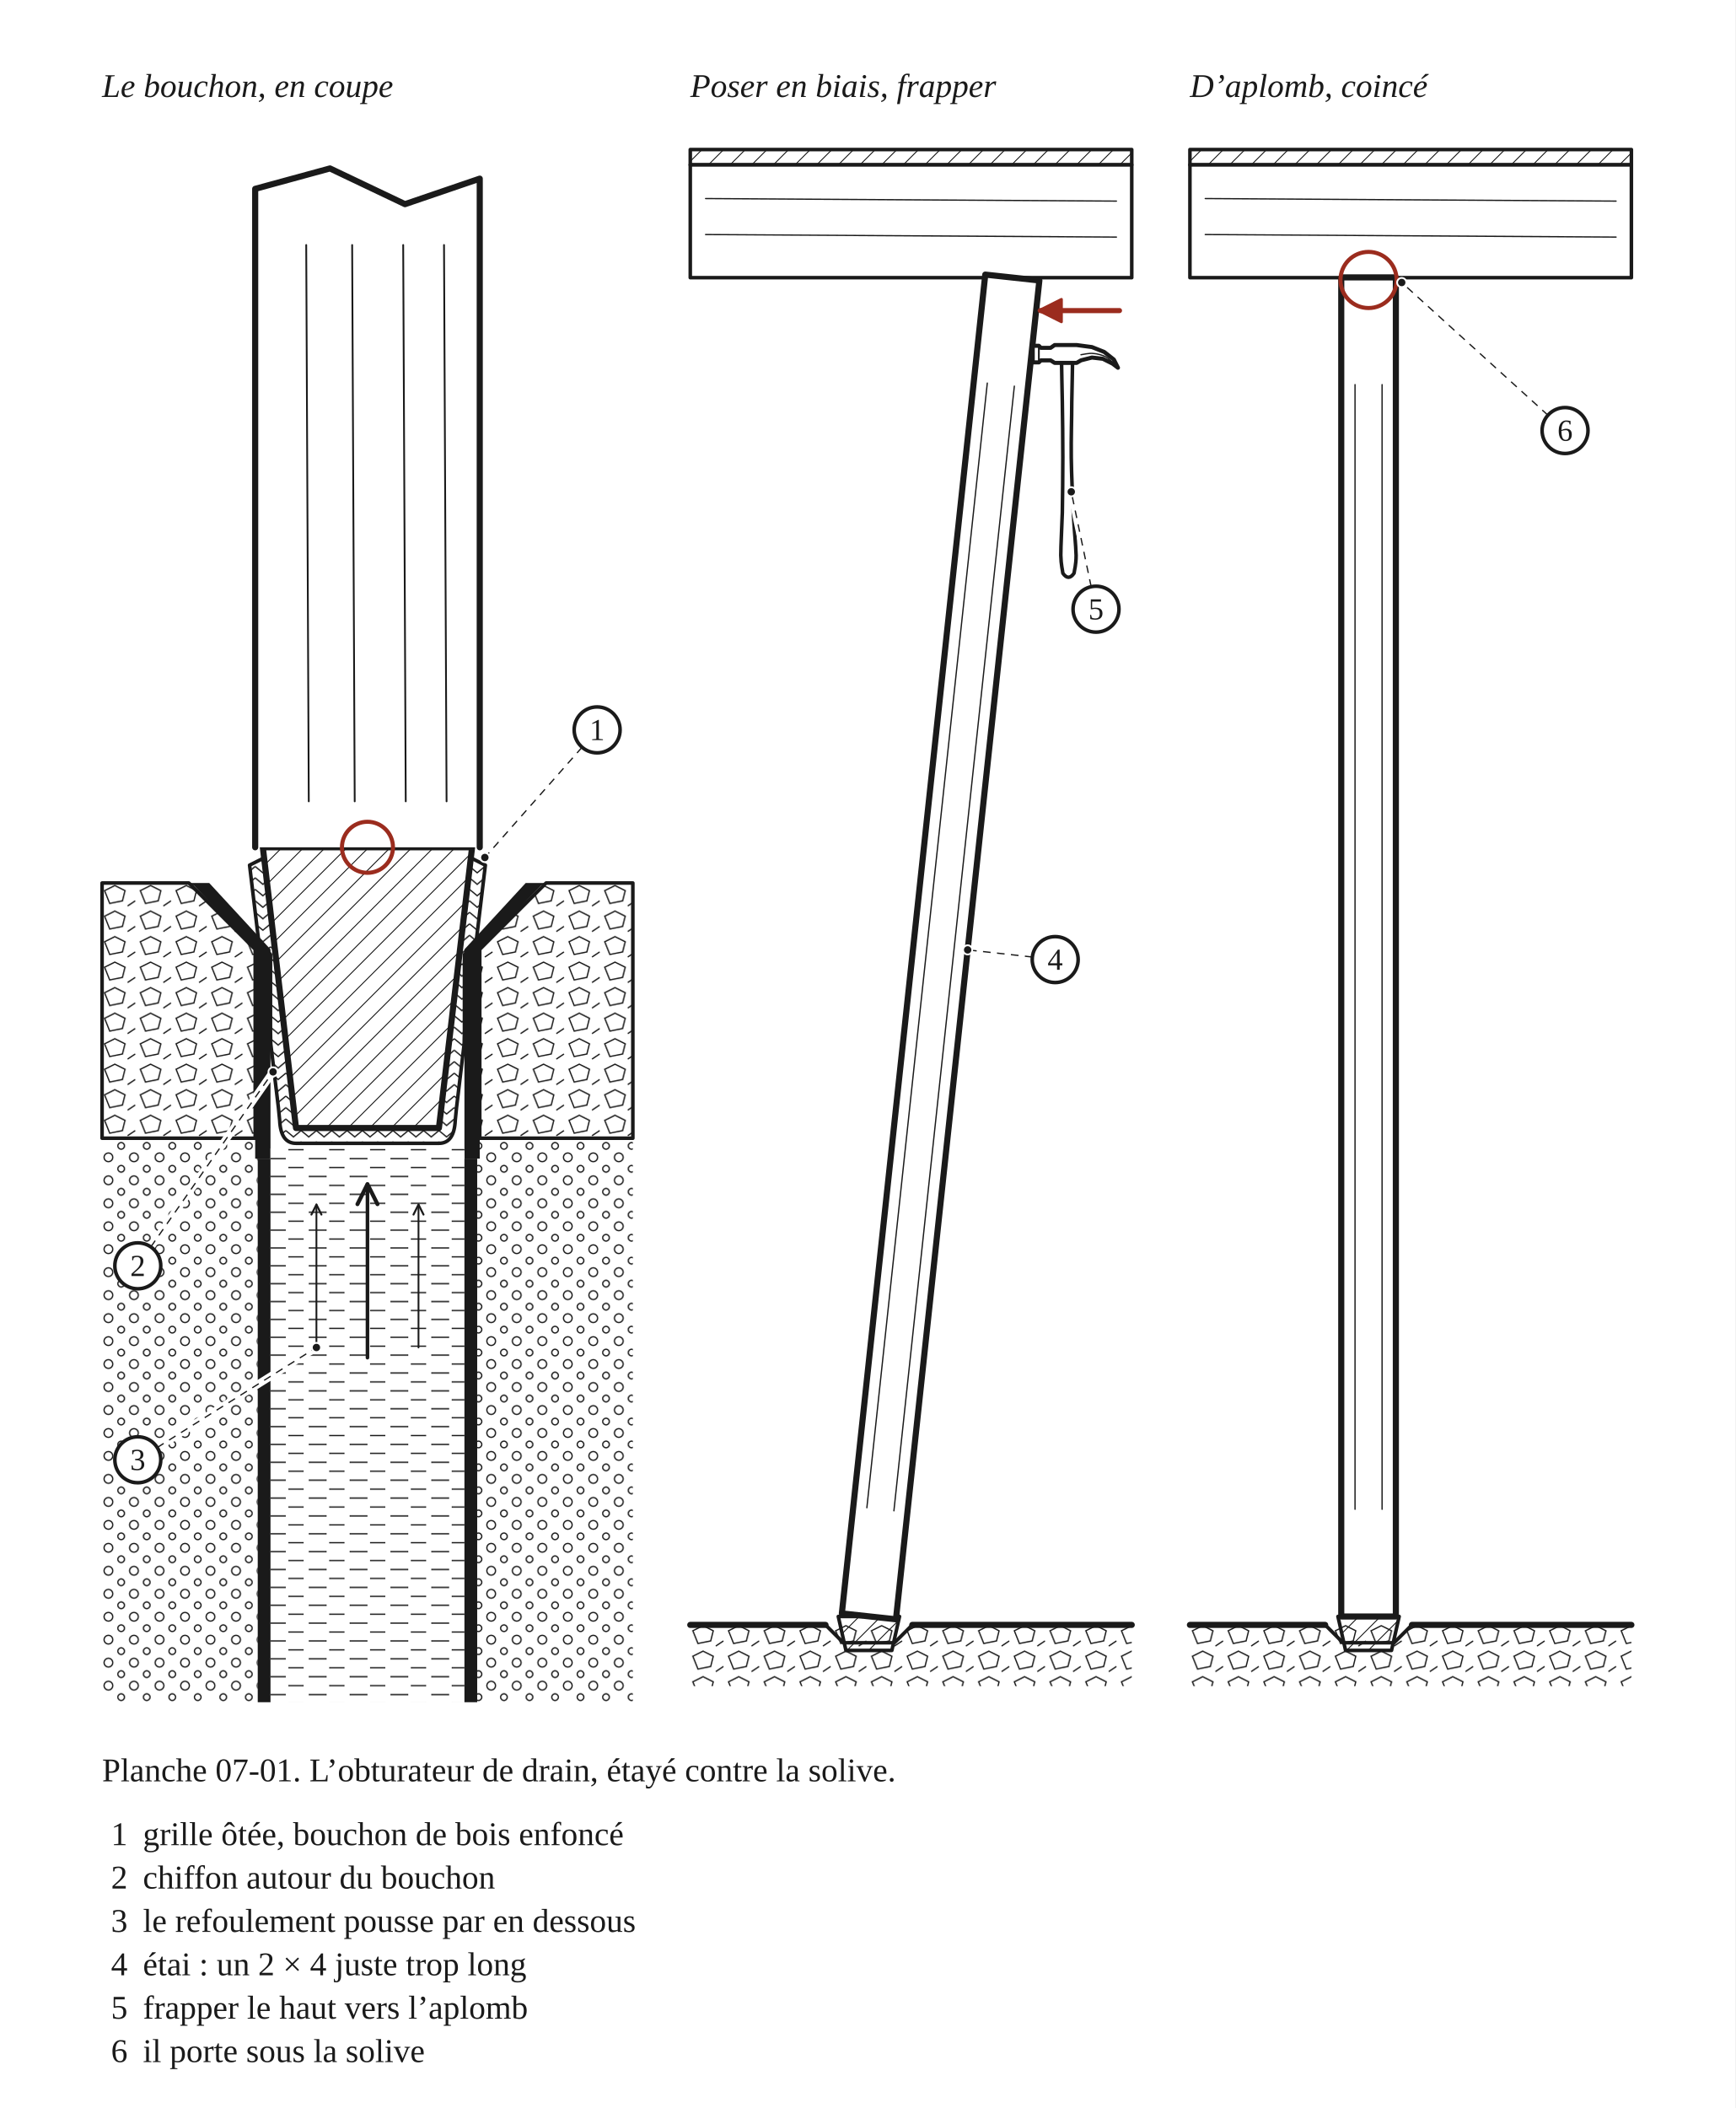
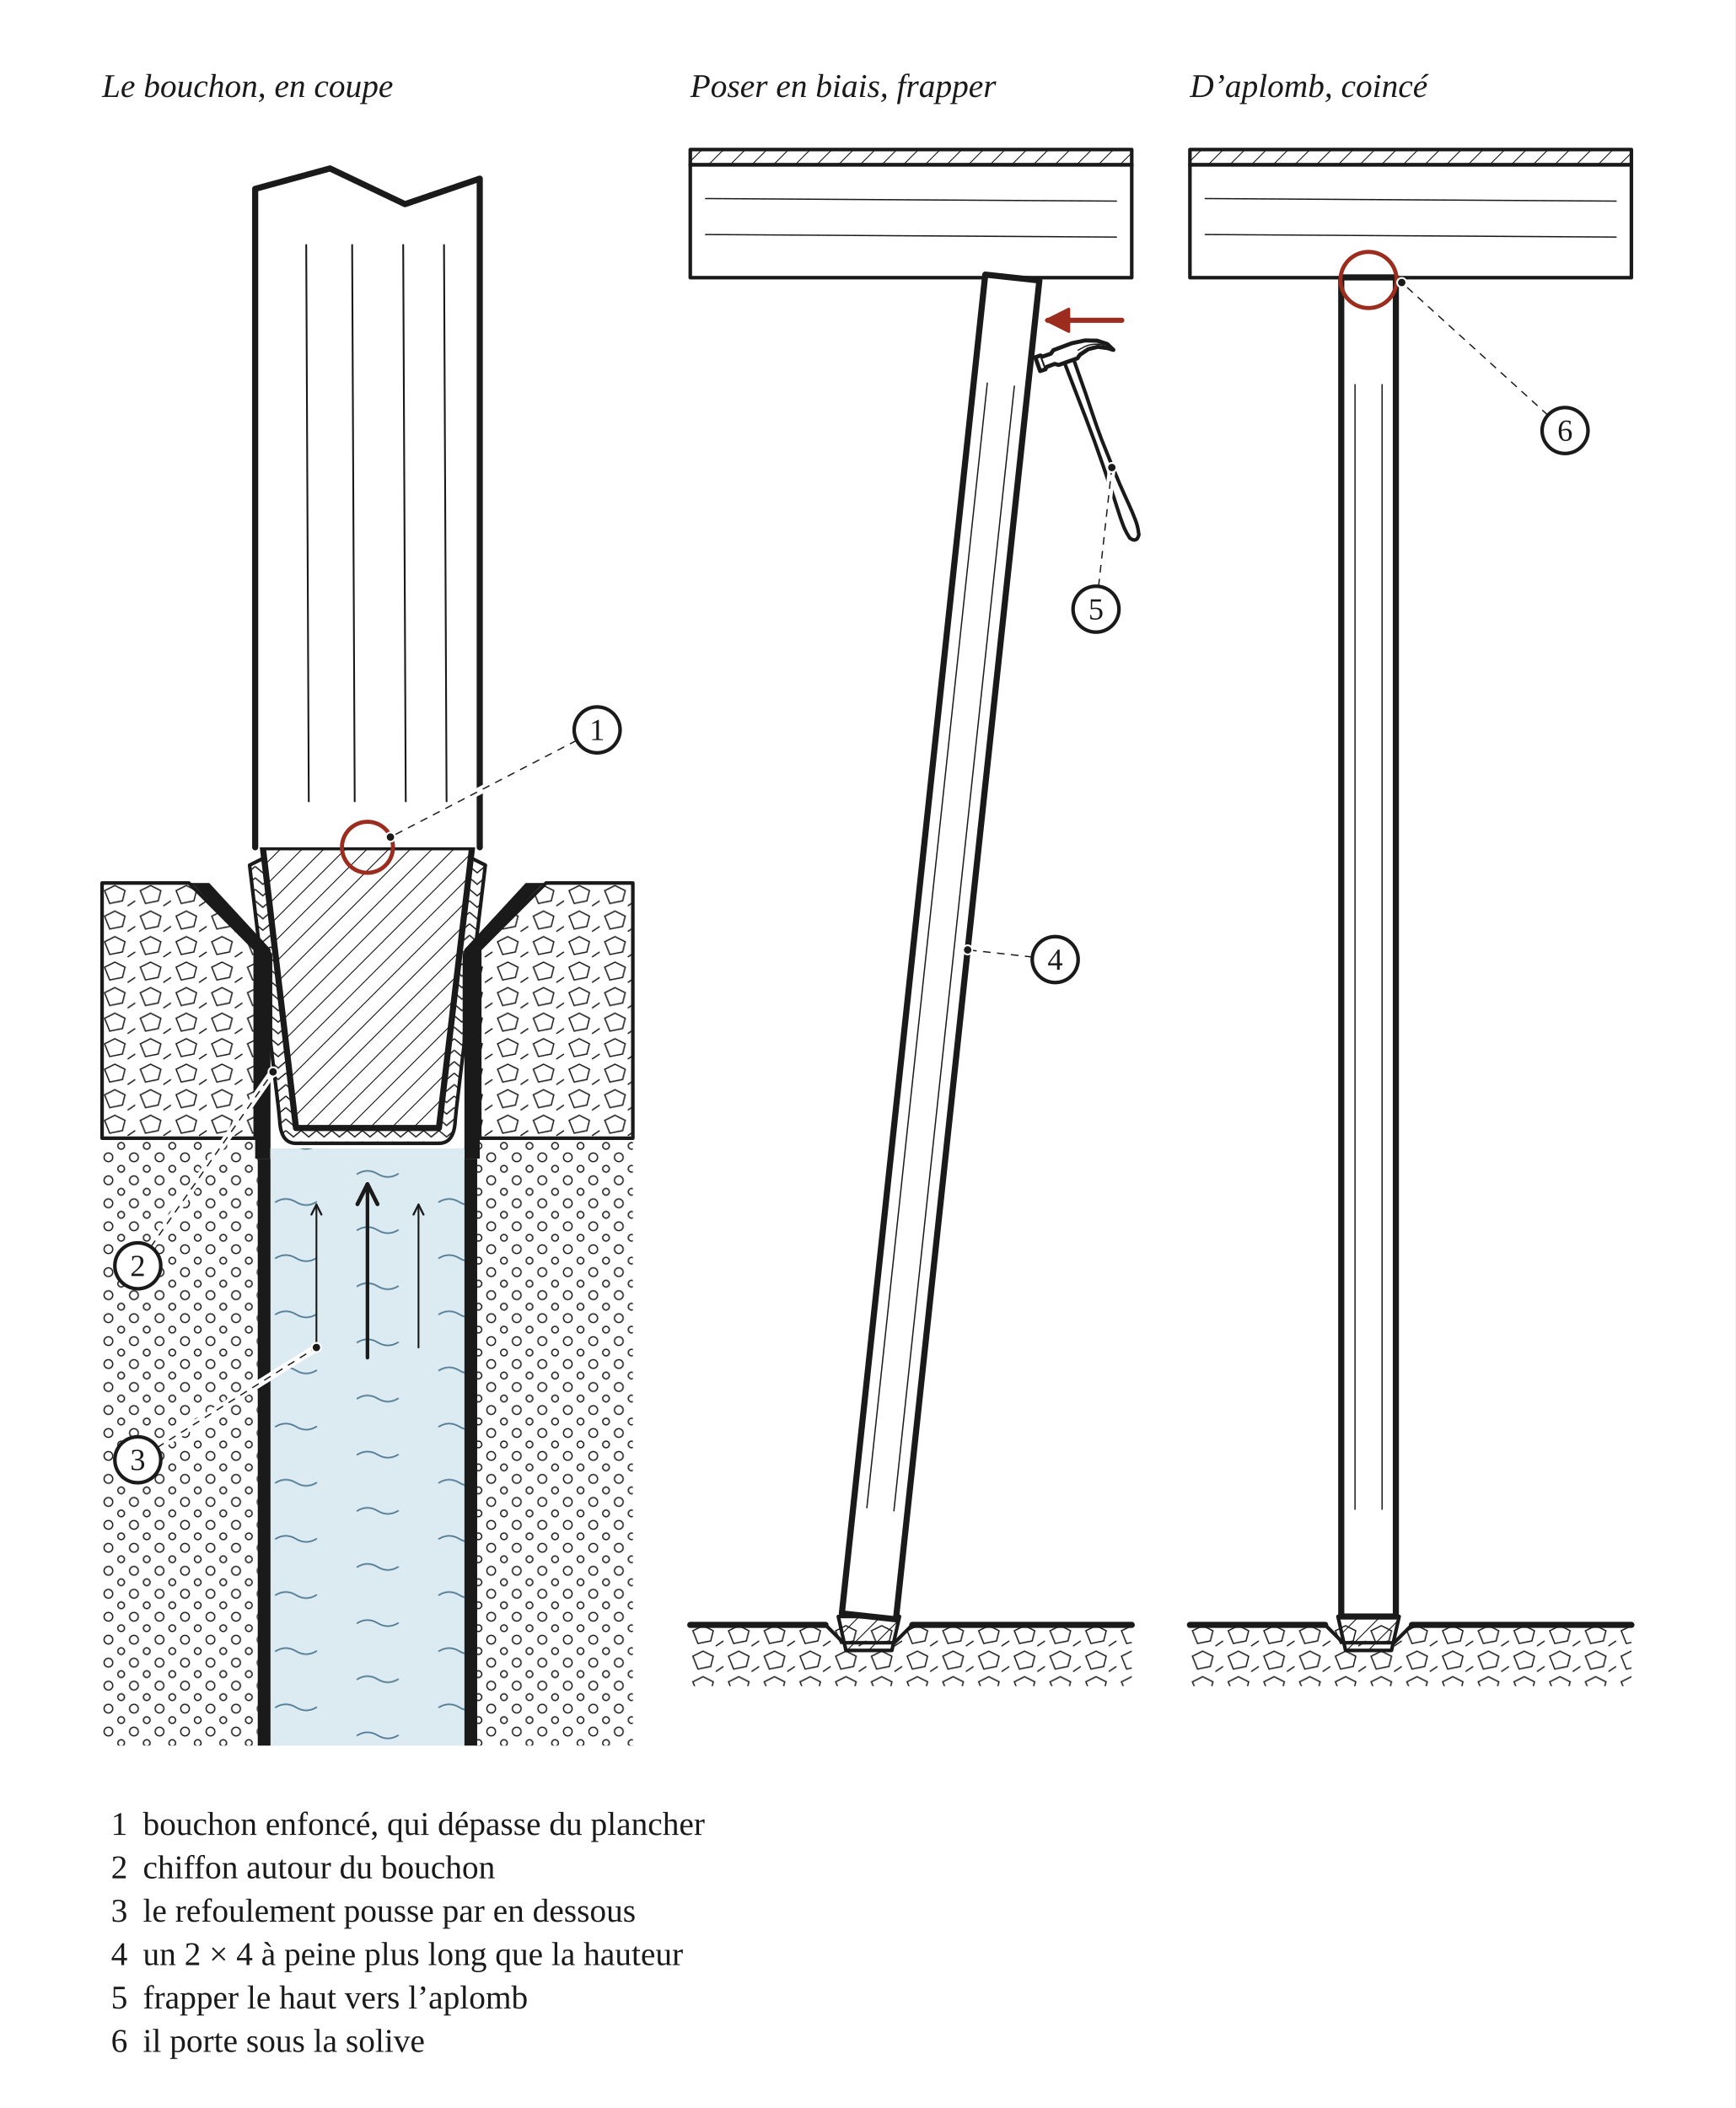
<svg xmlns="http://www.w3.org/2000/svg" width="680" height="826" viewBox="0 0 680 826" role="img">
  <defs>
    <pattern id="h-bois" width="6" height="6" patternUnits="userSpaceOnUse" patternTransform="rotate(45)">
      <line x1="0" y1="0" x2="0" y2="6" stroke="#1A1A1A" stroke-width="0.7" />
    </pattern>
    <pattern id="h-gravier" width="10" height="9" patternUnits="userSpaceOnUse">
      <circle cx="2.5" cy="2.5" r="1.7" fill="none" stroke="#1A1A1A" stroke-width="0.5" />
      <circle cx="7.5" cy="7" r="1.3" fill="none" stroke="#1A1A1A" stroke-width="0.5" />
    </pattern>
-     <pattern id="h-eau" width="16" height="7" patternUnits="userSpaceOnUse">
-       <line x1="1" y1="2" x2="8" y2="2" stroke="#1A1A1A" stroke-width="0.5" />
-       <line x1="9" y1="5.5" x2="15" y2="5.5" stroke="#1A1A1A" stroke-width="0.5" />
+     <pattern id="h-eau" width="64" height="22" patternUnits="userSpaceOnUse">
+       <rect width="64" height="22" fill="#DCEAF2" />
+       <path d="M4 7 q4 -2.4 8 0 t8 0 M36 18 q4 -2.4 8 0 t8 0" fill="none" stroke="#4F7A93" stroke-width="0.6" stroke-linecap="round" />
    </pattern>
    <pattern id="h-pierre" width="14" height="10" patternUnits="userSpaceOnUse">
      <path d="M1 3 L5 1 L9 3 L8 7 L3 8 Z M10 9 L13 7" fill="none" stroke="#1A1A1A" stroke-width="0.5" />
    </pattern>
    <marker id="fl" viewBox="0 0 10 10" refX="9" refY="5" markerWidth="7" markerHeight="7" orient="auto-start-reverse">
      <path d="M1 1 L9 5 L1 9" fill="none" stroke="#1A1A1A" stroke-width="1.6" stroke-linecap="round" stroke-linejoin="round" />
    </marker>
    <marker id="fl-r" viewBox="0 0 10 10" refX="8.5" refY="5" markerWidth="5.5" markerHeight="5.5" orient="auto-start-reverse">
      <path d="M1 1 L9 5 L1 9 Z" fill="#9B2C1E" stroke="#9B2C1E" stroke-width="1" stroke-linejoin="round" />
    </marker>
  </defs>
  <rect x="0" y="0" width="680" height="826" fill="#FFFFFF" />
  <text x="40" y="38" font-family="Georgia, 'Times New Roman', serif" font-size="13" font-style="italic" fill="#1A1A1A">Le bouchon, en coupe</text>
  <g transform="translate(40 46)" data-vue="detail">
-     <rect x="0" y="400" width="61" height="221" fill="url(#h-gravier)" stroke="none" />
-     <rect x="147" y="400" width="61" height="221" fill="url(#h-gravier)" stroke="none" />
+     <rect x="0" y="400" width="61" height="238" fill="url(#h-gravier)" stroke="none" />
+     <rect x="147" y="400" width="61" height="238" fill="url(#h-gravier)" stroke="none" />
    <path d="M0 300 L34 300 L60 326 L60 400 L0 400 Z" fill="url(#h-pierre)" stroke="#1A1A1A" stroke-width="1.4" stroke-linejoin="round" />
    <path d="M208 300 L174 300 L148 326 L148 400 L208 400 Z" fill="url(#h-pierre)" stroke="#1A1A1A" stroke-width="1.4" stroke-linejoin="round" />
    <path d="M34 300 L42 300 L66 326 L66 408 L60 408 L60 326 L36 301 Z" fill="#1A1A1A" stroke="none" />
    <path d="M174 300 L166 300 L142 326 L142 408 L148 408 L148 326 L172 301 Z" fill="#1A1A1A" stroke="none" />
-     <rect x="66" y="404" width="76" height="217" fill="#FFFFFF" stroke="none" />
-     <rect x="66" y="404" width="76" height="217" fill="url(#h-eau)" stroke="none" />
-     <rect x="61" y="408" width="5" height="213" fill="#1A1A1A" stroke="none" />
-     <rect x="142" y="408" width="5" height="213" fill="#1A1A1A" stroke="none" />
+     <rect x="66" y="404" width="76" height="234" fill="#FFFFFF" stroke="none" />
+     <rect x="66" y="404" width="76" height="234" fill="url(#h-eau)" stroke="none" />
+     <rect x="61" y="408" width="5" height="230" fill="#1A1A1A" stroke="none" />
+     <rect x="142" y="408" width="5" height="230" fill="#1A1A1A" stroke="none" />
    <path d="M104 486 L104 418" fill="none" stroke="#1A1A1A" stroke-width="1.4" stroke-linejoin="round" stroke-linecap="round" marker-end="url(#fl)" />
    <path d="M84 482 L84 426" fill="none" stroke="#1A1A1A" stroke-width="0.7" stroke-linejoin="round" stroke-linecap="round" marker-end="url(#fl)" />
    <path d="M124 482 L124 426" fill="none" stroke="#1A1A1A" stroke-width="0.7" stroke-linejoin="round" stroke-linecap="round" marker-end="url(#fl)" />
    <defs>
      <pattern id="vue-tissu" width="6" height="4.5" patternUnits="userSpaceOnUse">
        <path d="M0 1 L3 3.5 L6 1" fill="none" stroke="#1A1A1A" stroke-width="0.5" />
      </pattern>
    </defs>
    <path d="M63.8 290 L57.8 293 L58.4 298 L59 303 L59.6 308 L60.2 313 L60.8 318 L61.4 323 L66 328 L66 333 L66 338 L66 343 L66 348 L66 353 L66 358 L66.1 363 L66.7 368 L67.3 373 L67.9 378 L68.5 383 L69.1 388 L69.6 393 Q70 402 76 402 L132 402 Q138 402 138.4 393 L138.4 393 L138.9 388 L139.5 383 L140.1 378 L140.7 373 L141.3 368 L141.9 363 L142 358 L142 353 L142 348 L142 343 L142 338 L142 333 L142 328 L146.6 323 L147.2 318 L147.8 313 L148.4 308 L149 303 L149.6 298 L150.2 293 L144.2 290 Z" fill="url(#vue-tissu)" stroke="#1A1A1A" stroke-width="1.4" stroke-linejoin="round" />
    <path d="M63 286 L145 286 L132 396 L76 396 Z" fill="#FFFFFF" stroke="none" />
    <path d="M63 286 L145 286 L132 396 L76 396 Z" fill="url(#h-bois)" stroke="#1A1A1A" stroke-width="2.4" stroke-linejoin="round" />
    <path d="M60 286 L60 28 L89.3 20 L118.7 34 L148 24 L148 286" fill="#FFFFFF" stroke="#1A1A1A" stroke-width="2.4" stroke-linejoin="round" stroke-linecap="round" />
    <line x1="80" y1="50" x2="81" y2="268" fill="none" stroke="#1A1A1A" stroke-width="0.7" stroke-linejoin="round" stroke-linecap="round" />
    <line x1="98" y1="50" x2="99" y2="268" fill="none" stroke="#1A1A1A" stroke-width="0.7" stroke-linejoin="round" stroke-linecap="round" />
    <line x1="118" y1="50" x2="119" y2="268" fill="none" stroke="#1A1A1A" stroke-width="0.7" stroke-linejoin="round" stroke-linecap="round" />
    <line x1="134" y1="50" x2="135" y2="268" fill="none" stroke="#1A1A1A" stroke-width="0.7" stroke-linejoin="round" stroke-linecap="round" />
    <circle cx="104" cy="286" r="10" fill="none" stroke="#9B2C1E" stroke-width="1.6" />
  </g>
  <text x="270.5" y="38" font-family="Georgia, 'Times New Roman', serif" font-size="13" font-style="italic" fill="#1A1A1A">Poser en biais, frapper</text>
  <g transform="translate(270.5 46)" data-vue="biais">
    <rect x="0" y="12.6" width="173" height="6" fill="url(#h-bois)" stroke="#1A1A1A" stroke-width="1.4" stroke-linejoin="round" />
    <rect x="0" y="18.6" width="173" height="44.2" fill="#FFFFFF" stroke="#1A1A1A" stroke-width="1.4" stroke-linejoin="round" stroke-linecap="round" />
    <line x1="6" y1="31.8" x2="167" y2="32.8" fill="none" stroke="#1A1A1A" stroke-width="0.5" stroke-linejoin="round" stroke-linecap="round" />
    <line x1="6" y1="45.9" x2="167" y2="46.9" fill="none" stroke="#1A1A1A" stroke-width="0.5" stroke-linejoin="round" stroke-linecap="round" />
    <rect x="0" y="590.7" width="173" height="24" fill="url(#h-pierre)" stroke="none" />
    <line x1="0" y1="590.7" x2="53" y2="590.7" fill="none" stroke="#1A1A1A" stroke-width="2.4" stroke-linejoin="round" stroke-linecap="round" />
    <line x1="87" y1="590.7" x2="173" y2="590.7" fill="none" stroke="#1A1A1A" stroke-width="2.4" stroke-linejoin="round" stroke-linecap="round" />
    <path d="M53 590.7 L60 597.7 L80 597.7 L87 590.7" fill="none" stroke="#1A1A1A" stroke-width="1.4" stroke-linejoin="round" stroke-linecap="round" />
    <path d="M58 587.4 L82 587.4 L79 600.7 L61 600.7 Z" fill="url(#h-bois)" stroke="#1A1A1A" stroke-width="1.4" stroke-linejoin="round" />
    <path d="M80.6 588.5 L136.8 63.9 L115.6 61.6 L59.4 586.2 Z" fill="#FFFFFF" stroke="#1A1A1A" stroke-width="2.4" stroke-linejoin="round" stroke-linecap="round" />
    <line x1="69.2" y1="544.8" x2="116.4" y2="104.1" fill="none" stroke="#1A1A1A" stroke-width="0.5" stroke-linejoin="round" stroke-linecap="round" />
    <line x1="79.8" y1="546" x2="127" y2="105.3" fill="none" stroke="#1A1A1A" stroke-width="0.5" stroke-linejoin="round" stroke-linecap="round" />
-     <path d="M145.5 96 C145.5 98.6 145.7 105.4 145.8 111.6 C145.9 117.8 146 126 146 133.2 C146 140.4 145.9 148.4 145.8 154.8 C145.6 161.2 145.2 167.6 145.2 171.6 C145.3 175.5 145.9 177.4 146 178.6 Q148.2 181.8 150.4 178.6 L150.4 178.6C150.5 177.4 151.2 175.5 151.2 171.6 C151.1 167.6 150.4 161.2 150.1 154.8 C149.8 148.4 149.4 140.4 149.3 133.2 C149.2 126 149.5 117.8 149.5 111.6 C149.6 105.4 149.8 98.6 149.8 96" fill="#FFFFFF" stroke="#1A1A1A" stroke-width="1.4" stroke-linejoin="round" stroke-linecap="round" />
-     <path d="M134.2 89.5 L136.6 89.5 L137.4 90.3 L141.2 90.3 L142.8 89.2 L151.4 89.2 L157.4 90 L162.2 91.9 L166 94.9 L167.6 98.1 L165.5 96.5 L161.7 94.6 L157.4 94.1 L153.1 95.2 L151.4 96.2 L142.8 96.2 L141.2 95.2 L137.4 95.2 L136.6 96 L134.2 96 Z" fill="#FFFFFF" stroke="#1A1A1A" stroke-width="1.6" stroke-linejoin="round" stroke-linecap="round" />
-     <line x1="136.6" y1="89.5" x2="136.6" y2="96" fill="none" stroke="#1A1A1A" stroke-width="0.7" stroke-linejoin="round" stroke-linecap="round" />
-     <path d="M153.1 93 C153.9 92.9 156.3 92.3 157.9 92.5 C159.5 92.6 161.4 93.1 162.8 93.8 C164.1 94.5 165.5 96.1 166 96.5" fill="none" stroke="#1A1A1A" stroke-width="0.5" stroke-linejoin="round" stroke-linecap="round" />
-     <path d="M168.2 75.7 L137.2 75.7" fill="none" stroke="#9B2C1E" stroke-width="2" stroke-linejoin="round" stroke-linecap="round" marker-end="url(#fl-r)" />
+     <path d="M146.6 96 C147.4 98.1 149.6 103.8 151.6 109 C153.6 114.1 156.2 120.9 158.4 126.9 C160.6 133 162.9 139.7 164.7 145.1 C166.6 150.4 168.1 155.9 169.4 159.2 C170.6 162.5 171.7 163.9 172.2 164.8 Q175 166.9 175.8 163.5 L175.8 163.5C175.6 162.5 175.6 160.7 174.3 157.4 C173.1 154.1 170.6 149 168.3 143.7 C166.1 138.5 163.4 131.9 161.1 126 C158.8 120 156.6 113 154.8 107.8 C152.9 102.6 151 96.9 150.2 94.7" fill="#FFFFFF" stroke="#1A1A1A" stroke-width="1.4" stroke-linejoin="round" stroke-linecap="round" />
+     <path d="M135.2 94 L137.2 93.3 L138.1 93.7 L141.3 92.6 L142.3 91.2 L149.5 88.5 L154.7 87.4 L159.4 87.5 L163.4 88.8 L165.8 91.1 L163.5 90.4 L159.7 89.9 L156 90.8 L152.7 93 L151.7 94.4 L144.4 97 L142.8 96.6 L139.6 97.8 L139.2 98.7 L137.1 99.4 Z" fill="#FFFFFF" stroke="#1A1A1A" stroke-width="1.6" stroke-linejoin="round" stroke-linecap="round" />
+     <line x1="137.2" y1="93.3" x2="139.2" y2="98.7" fill="none" stroke="#1A1A1A" stroke-width="0.7" stroke-linejoin="round" stroke-linecap="round" />
+     <path d="M152 91.2 C152.7 90.9 154.5 89.7 155.9 89.3 C157.3 88.9 159.1 88.8 160.4 88.9 C161.7 89.1 163.3 90 163.9 90.2" fill="none" stroke="#1A1A1A" stroke-width="0.5" stroke-linejoin="round" stroke-linecap="round" />
+     <path d="M169.1 79.5 L140.1 79.5" fill="none" stroke="#9B2C1E" stroke-width="2" stroke-linejoin="round" stroke-linecap="round" marker-end="url(#fl-r)" />
  </g>
  <text x="466.3" y="38" font-family="Georgia, 'Times New Roman', serif" font-size="13" font-style="italic" fill="#1A1A1A">D’aplomb, coincé</text>
  <g transform="translate(466.3 46)" data-vue="aplomb">
    <rect x="0" y="12.6" width="173" height="6" fill="url(#h-bois)" stroke="#1A1A1A" stroke-width="1.4" stroke-linejoin="round" />
    <rect x="0" y="18.6" width="173" height="44.2" fill="#FFFFFF" stroke="#1A1A1A" stroke-width="1.4" stroke-linejoin="round" stroke-linecap="round" />
    <line x1="6" y1="31.8" x2="167" y2="32.8" fill="none" stroke="#1A1A1A" stroke-width="0.5" stroke-linejoin="round" stroke-linecap="round" />
    <line x1="6" y1="45.9" x2="167" y2="46.9" fill="none" stroke="#1A1A1A" stroke-width="0.5" stroke-linejoin="round" stroke-linecap="round" />
    <rect x="0" y="590.7" width="173" height="24" fill="url(#h-pierre)" stroke="none" />
    <line x1="0" y1="590.7" x2="53" y2="590.7" fill="none" stroke="#1A1A1A" stroke-width="2.4" stroke-linejoin="round" stroke-linecap="round" />
    <line x1="87" y1="590.7" x2="173" y2="590.7" fill="none" stroke="#1A1A1A" stroke-width="2.4" stroke-linejoin="round" stroke-linecap="round" />
    <path d="M53 590.7 L60 597.7 L80 597.7 L87 590.7" fill="none" stroke="#1A1A1A" stroke-width="1.4" stroke-linejoin="round" stroke-linecap="round" />
    <path d="M58 587.4 L82 587.4 L79 600.7 L61 600.7 Z" fill="url(#h-bois)" stroke="#1A1A1A" stroke-width="1.4" stroke-linejoin="round" />
    <path d="M80.7 587.4 L80.7 62.7 L59.3 62.7 L59.3 587.4 Z" fill="#FFFFFF" stroke="#1A1A1A" stroke-width="2.4" stroke-linejoin="round" stroke-linecap="round" />
    <line x1="64.7" y1="545.4" x2="64.7" y2="104.7" fill="none" stroke="#1A1A1A" stroke-width="0.5" stroke-linejoin="round" stroke-linecap="round" />
    <line x1="75.3" y1="545.4" x2="75.3" y2="104.7" fill="none" stroke="#1A1A1A" stroke-width="0.5" stroke-linejoin="round" stroke-linecap="round" />
    <circle cx="70" cy="63.7" r="11" fill="none" stroke="#9B2C1E" stroke-width="1.6" />
  </g>
-   <line x1="228.1" y1="292.8" x2="190" y2="336" fill="none" stroke="#FFFFFF" stroke-width="3" stroke-linecap="round" />
-   <line x1="228.1" y1="292.8" x2="190" y2="336" fill="none" stroke="#1A1A1A" stroke-width="0.5" stroke-dasharray="3 2.5" />
-   <circle cx="190" cy="336" r="1.8" fill="#1A1A1A" stroke="#FFFFFF" stroke-width="0.7" />
+   <line x1="226" y1="290.1" x2="153" y2="328" fill="none" stroke="#FFFFFF" stroke-width="3" stroke-linecap="round" />
+   <line x1="226" y1="290.1" x2="153" y2="328" fill="none" stroke="#1A1A1A" stroke-width="0.5" stroke-dasharray="3 2.5" />
+   <circle cx="153" cy="328" r="1.8" fill="#1A1A1A" stroke="#FFFFFF" stroke-width="0.7" />
  <circle cx="234" cy="286" r="9" fill="#FFFFFF" stroke="#1A1A1A" stroke-width="1.4" data-vue="detail" />
  <text x="234" y="290" text-anchor="middle" font-family="Georgia, 'Times New Roman', serif" font-size="12" fill="#1A1A1A">1</text>
  <line x1="59.1" y1="488.6" x2="107" y2="420" fill="none" stroke="#FFFFFF" stroke-width="3" stroke-linecap="round" />
  <line x1="59.1" y1="488.6" x2="107" y2="420" fill="none" stroke="#1A1A1A" stroke-width="0.5" stroke-dasharray="3 2.5" />
  <circle cx="107" cy="420" r="1.8" fill="#1A1A1A" stroke="#FFFFFF" stroke-width="0.7" />
  <circle cx="54" cy="496" r="9" fill="#FFFFFF" stroke="#1A1A1A" stroke-width="1.4" data-vue="detail" />
  <text x="54" y="500" text-anchor="middle" font-family="Georgia, 'Times New Roman', serif" font-size="12" fill="#1A1A1A">2</text>
  <line x1="61.6" y1="567.2" x2="124" y2="528" fill="none" stroke="#FFFFFF" stroke-width="3" stroke-linecap="round" />
  <line x1="61.6" y1="567.2" x2="124" y2="528" fill="none" stroke="#1A1A1A" stroke-width="0.5" stroke-dasharray="3 2.5" />
  <circle cx="124" cy="528" r="1.8" fill="#1A1A1A" stroke="#FFFFFF" stroke-width="0.7" />
  <circle cx="54" cy="572" r="9" fill="#FFFFFF" stroke="#1A1A1A" stroke-width="1.4" data-vue="detail" />
  <text x="54" y="576" text-anchor="middle" font-family="Georgia, 'Times New Roman', serif" font-size="12" fill="#1A1A1A">3</text>
  <line x1="404.6" y1="375" x2="379.2" y2="372.2" fill="none" stroke="#FFFFFF" stroke-width="3" stroke-linecap="round" />
  <line x1="404.6" y1="375" x2="379.2" y2="372.2" fill="none" stroke="#1A1A1A" stroke-width="0.5" stroke-dasharray="3 2.5" />
  <circle cx="379.2" cy="372.2" r="1.8" fill="#1A1A1A" stroke="#FFFFFF" stroke-width="0.7" />
  <circle cx="413.5" cy="376" r="9" fill="#FFFFFF" stroke="#1A1A1A" stroke-width="1.4" data-vue="biais" />
  <text x="413.5" y="380" text-anchor="middle" font-family="Georgia, 'Times New Roman', serif" font-size="12" fill="#1A1A1A">4</text>
-   <line x1="427.6" y1="229.9" x2="419.8" y2="192.7" fill="none" stroke="#FFFFFF" stroke-width="3" stroke-linecap="round" />
-   <line x1="427.6" y1="229.9" x2="419.8" y2="192.7" fill="none" stroke="#1A1A1A" stroke-width="0.5" stroke-dasharray="3 2.5" />
-   <circle cx="419.8" cy="192.7" r="1.8" fill="#1A1A1A" stroke="#FFFFFF" stroke-width="0.7" />
+   <line x1="430.5" y1="229.8" x2="435.7" y2="183.2" fill="none" stroke="#FFFFFF" stroke-width="3" stroke-linecap="round" />
+   <line x1="430.5" y1="229.8" x2="435.7" y2="183.2" fill="none" stroke="#1A1A1A" stroke-width="0.5" stroke-dasharray="3 2.5" />
+   <circle cx="435.7" cy="183.2" r="1.8" fill="#1A1A1A" stroke="#FFFFFF" stroke-width="0.7" />
  <circle cx="429.5" cy="238.7" r="9" fill="#FFFFFF" stroke="#1A1A1A" stroke-width="1.4" data-vue="biais" />
  <text x="429.5" y="242.7" text-anchor="middle" font-family="Georgia, 'Times New Roman', serif" font-size="12" fill="#1A1A1A">5</text>
  <line x1="606.6" y1="162.7" x2="549.3" y2="110.7" fill="none" stroke="#FFFFFF" stroke-width="3" stroke-linecap="round" />
  <line x1="606.6" y1="162.7" x2="549.3" y2="110.7" fill="none" stroke="#1A1A1A" stroke-width="0.5" stroke-dasharray="3 2.5" />
  <circle cx="549.3" cy="110.7" r="1.8" fill="#1A1A1A" stroke="#FFFFFF" stroke-width="0.7" />
  <circle cx="613.3" cy="168.7" r="9" fill="#FFFFFF" stroke="#1A1A1A" stroke-width="1.4" data-vue="aplomb" />
  <text x="613.3" y="172.7" text-anchor="middle" font-family="Georgia, 'Times New Roman', serif" font-size="12" fill="#1A1A1A">6</text>
-   <text x="40" y="698" font-family="Georgia, 'Times New Roman', serif" font-size="13" fill="#1A1A1A">Planche 07-01. L’obturateur de drain, étayé contre la solive.</text>
-   <text x="50" y="723" text-anchor="end" font-family="Georgia, 'Times New Roman', serif" font-size="13" fill="#1A1A1A">1</text>
-   <text x="56" y="723" font-family="Georgia, 'Times New Roman', serif" font-size="13" fill="#1A1A1A">grille ôtée, bouchon de bois enfoncé</text>
-   <text x="50" y="740" text-anchor="end" font-family="Georgia, 'Times New Roman', serif" font-size="13" fill="#1A1A1A">2</text>
-   <text x="56" y="740" font-family="Georgia, 'Times New Roman', serif" font-size="13" fill="#1A1A1A">chiffon autour du bouchon</text>
-   <text x="50" y="757" text-anchor="end" font-family="Georgia, 'Times New Roman', serif" font-size="13" fill="#1A1A1A">3</text>
-   <text x="56" y="757" font-family="Georgia, 'Times New Roman', serif" font-size="13" fill="#1A1A1A">le refoulement pousse par en dessous</text>
-   <text x="50" y="774" text-anchor="end" font-family="Georgia, 'Times New Roman', serif" font-size="13" fill="#1A1A1A">4</text>
-   <text x="56" y="774" font-family="Georgia, 'Times New Roman', serif" font-size="13" fill="#1A1A1A">étai : un 2 × 4 juste trop long</text>
-   <text x="50" y="791" text-anchor="end" font-family="Georgia, 'Times New Roman', serif" font-size="13" fill="#1A1A1A">5</text>
-   <text x="56" y="791" font-family="Georgia, 'Times New Roman', serif" font-size="13" fill="#1A1A1A">frapper le haut vers l’aplomb</text>
-   <text x="50" y="808" text-anchor="end" font-family="Georgia, 'Times New Roman', serif" font-size="13" fill="#1A1A1A">6</text>
-   <text x="56" y="808" font-family="Georgia, 'Times New Roman', serif" font-size="13" fill="#1A1A1A">il porte sous la solive</text>
+   <text x="50" y="719" text-anchor="end" font-family="Georgia, 'Times New Roman', serif" font-size="13" fill="#1A1A1A">1</text>
+   <text x="56" y="719" font-family="Georgia, 'Times New Roman', serif" font-size="13" fill="#1A1A1A">bouchon enfoncé, qui dépasse du plancher</text>
+   <text x="50" y="736" text-anchor="end" font-family="Georgia, 'Times New Roman', serif" font-size="13" fill="#1A1A1A">2</text>
+   <text x="56" y="736" font-family="Georgia, 'Times New Roman', serif" font-size="13" fill="#1A1A1A">chiffon autour du bouchon</text>
+   <text x="50" y="753" text-anchor="end" font-family="Georgia, 'Times New Roman', serif" font-size="13" fill="#1A1A1A">3</text>
+   <text x="56" y="753" font-family="Georgia, 'Times New Roman', serif" font-size="13" fill="#1A1A1A">le refoulement pousse par en dessous</text>
+   <text x="50" y="770" text-anchor="end" font-family="Georgia, 'Times New Roman', serif" font-size="13" fill="#1A1A1A">4</text>
+   <text x="56" y="770" font-family="Georgia, 'Times New Roman', serif" font-size="13" fill="#1A1A1A">un 2 × 4 à peine plus long que la hauteur</text>
+   <text x="50" y="787" text-anchor="end" font-family="Georgia, 'Times New Roman', serif" font-size="13" fill="#1A1A1A">5</text>
+   <text x="56" y="787" font-family="Georgia, 'Times New Roman', serif" font-size="13" fill="#1A1A1A">frapper le haut vers l’aplomb</text>
+   <text x="50" y="804" text-anchor="end" font-family="Georgia, 'Times New Roman', serif" font-size="13" fill="#1A1A1A">6</text>
+   <text x="56" y="804" font-family="Georgia, 'Times New Roman', serif" font-size="13" fill="#1A1A1A">il porte sous la solive</text>
</svg>
